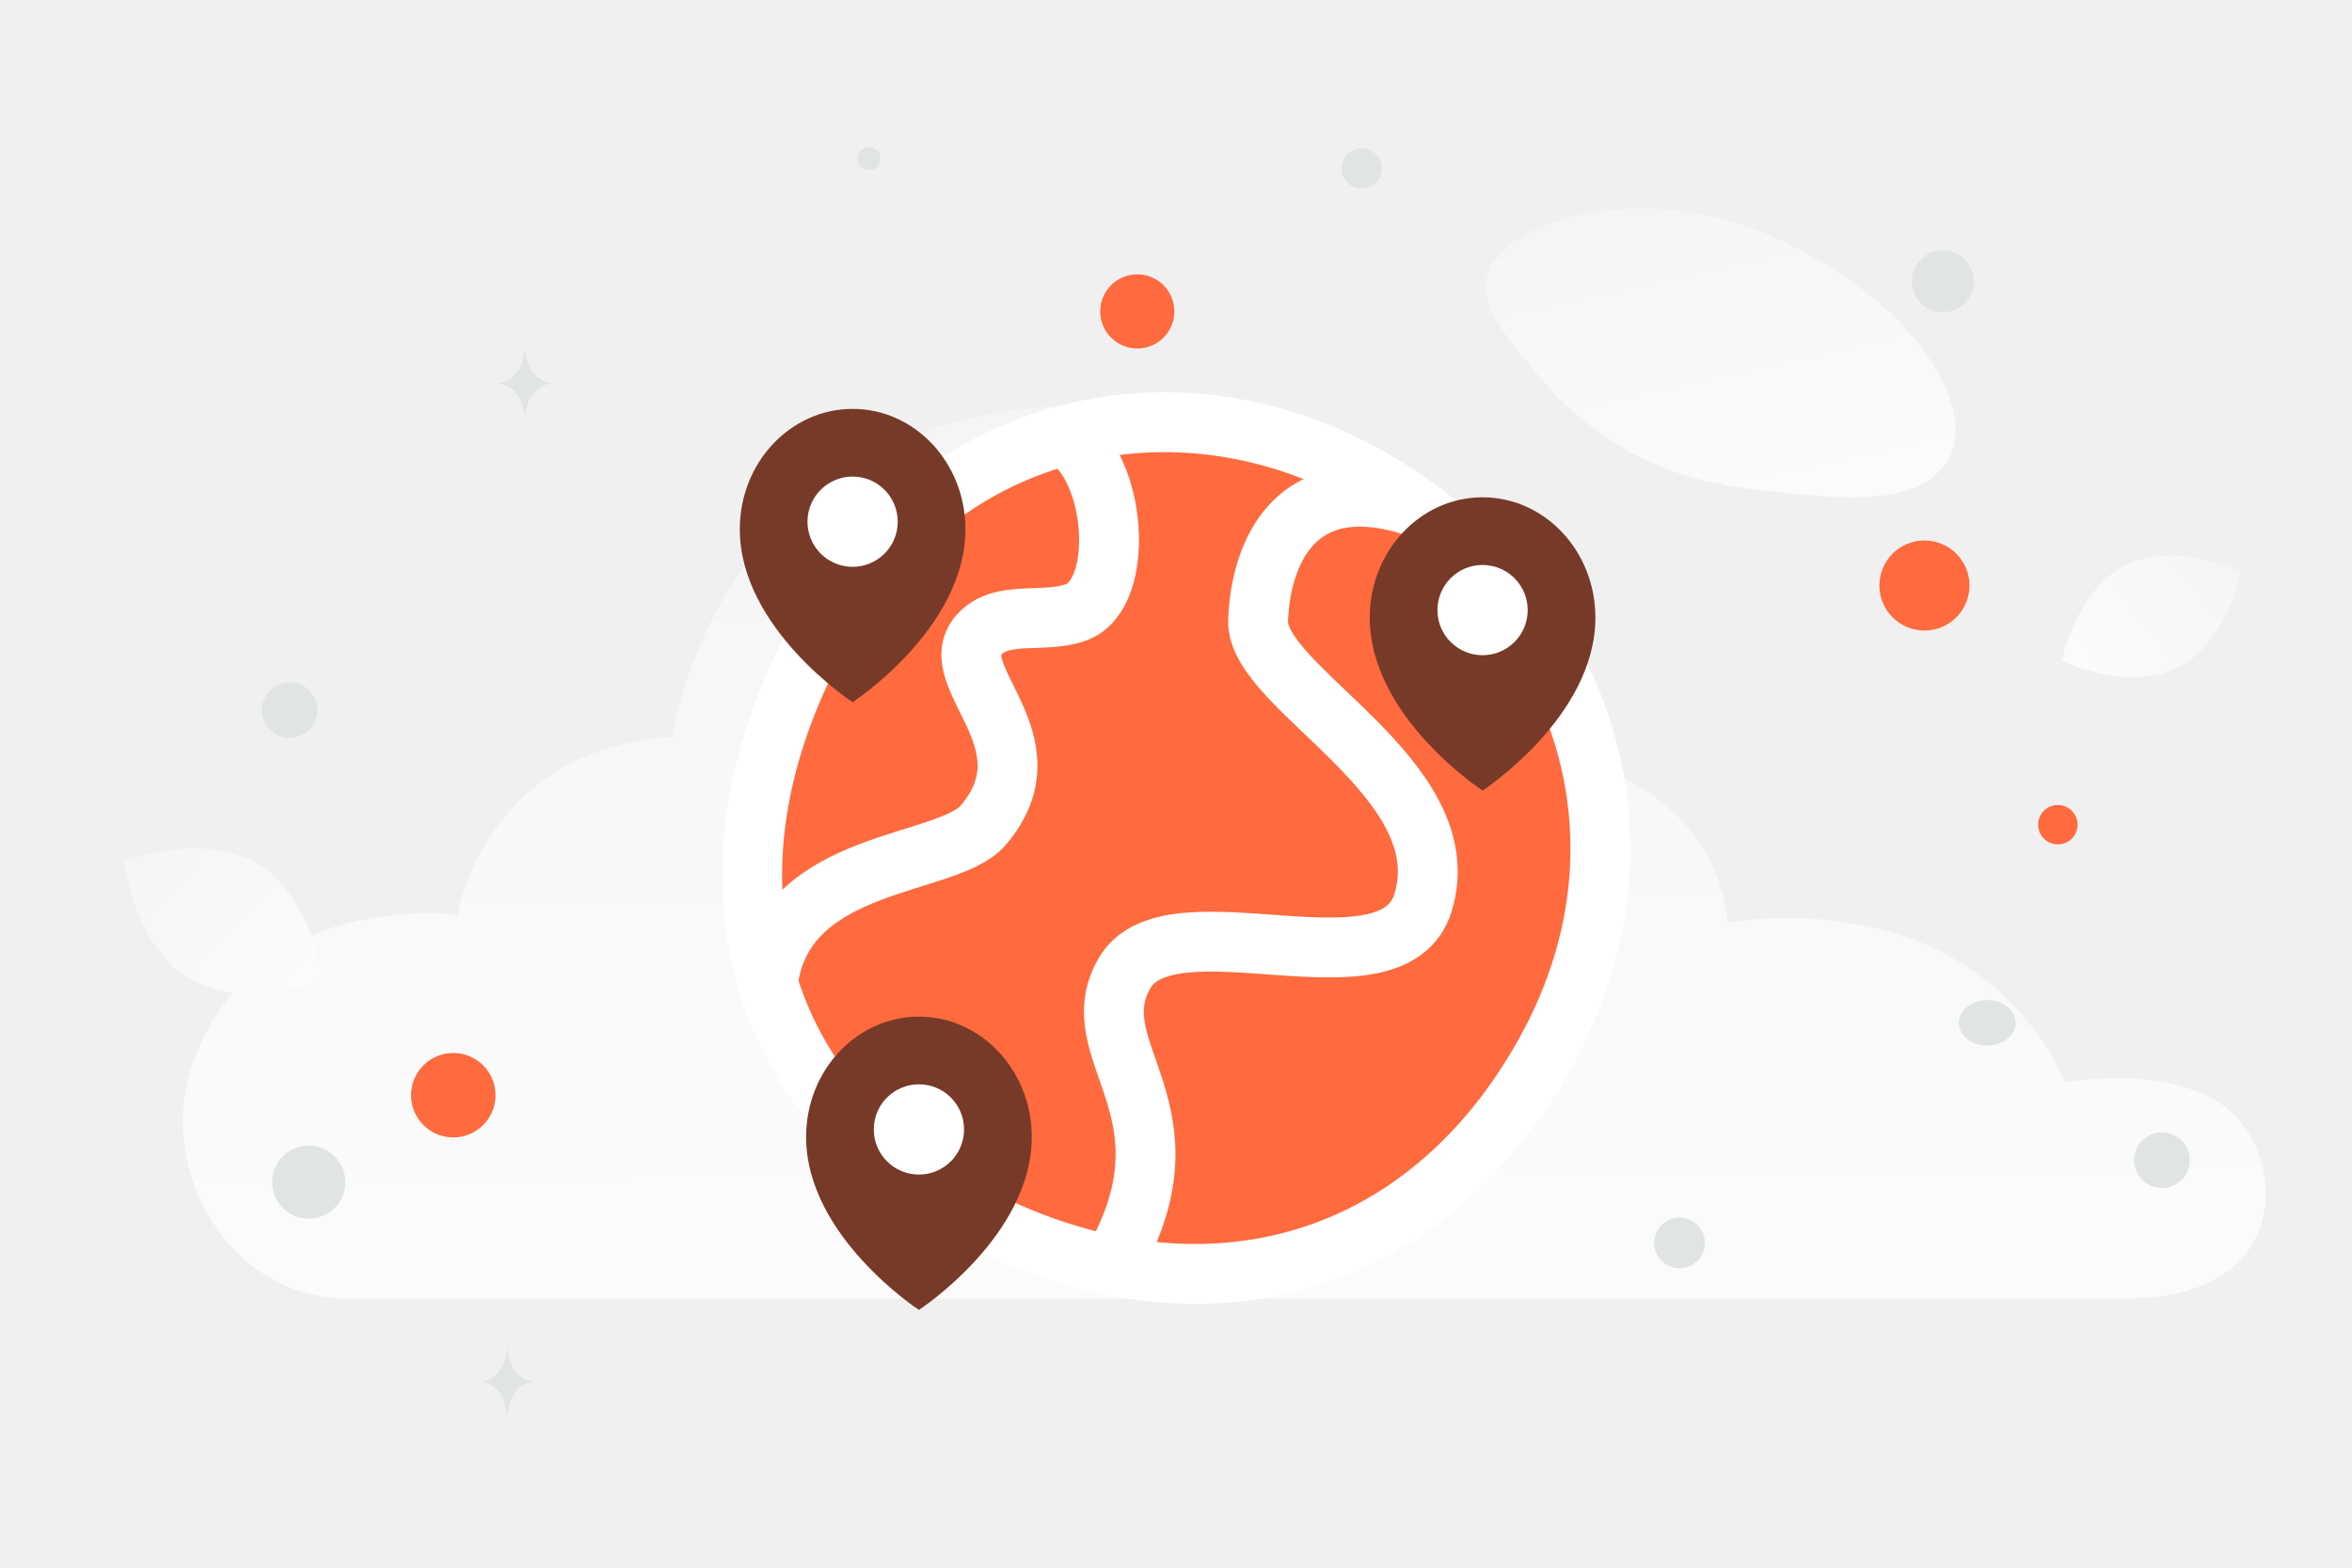
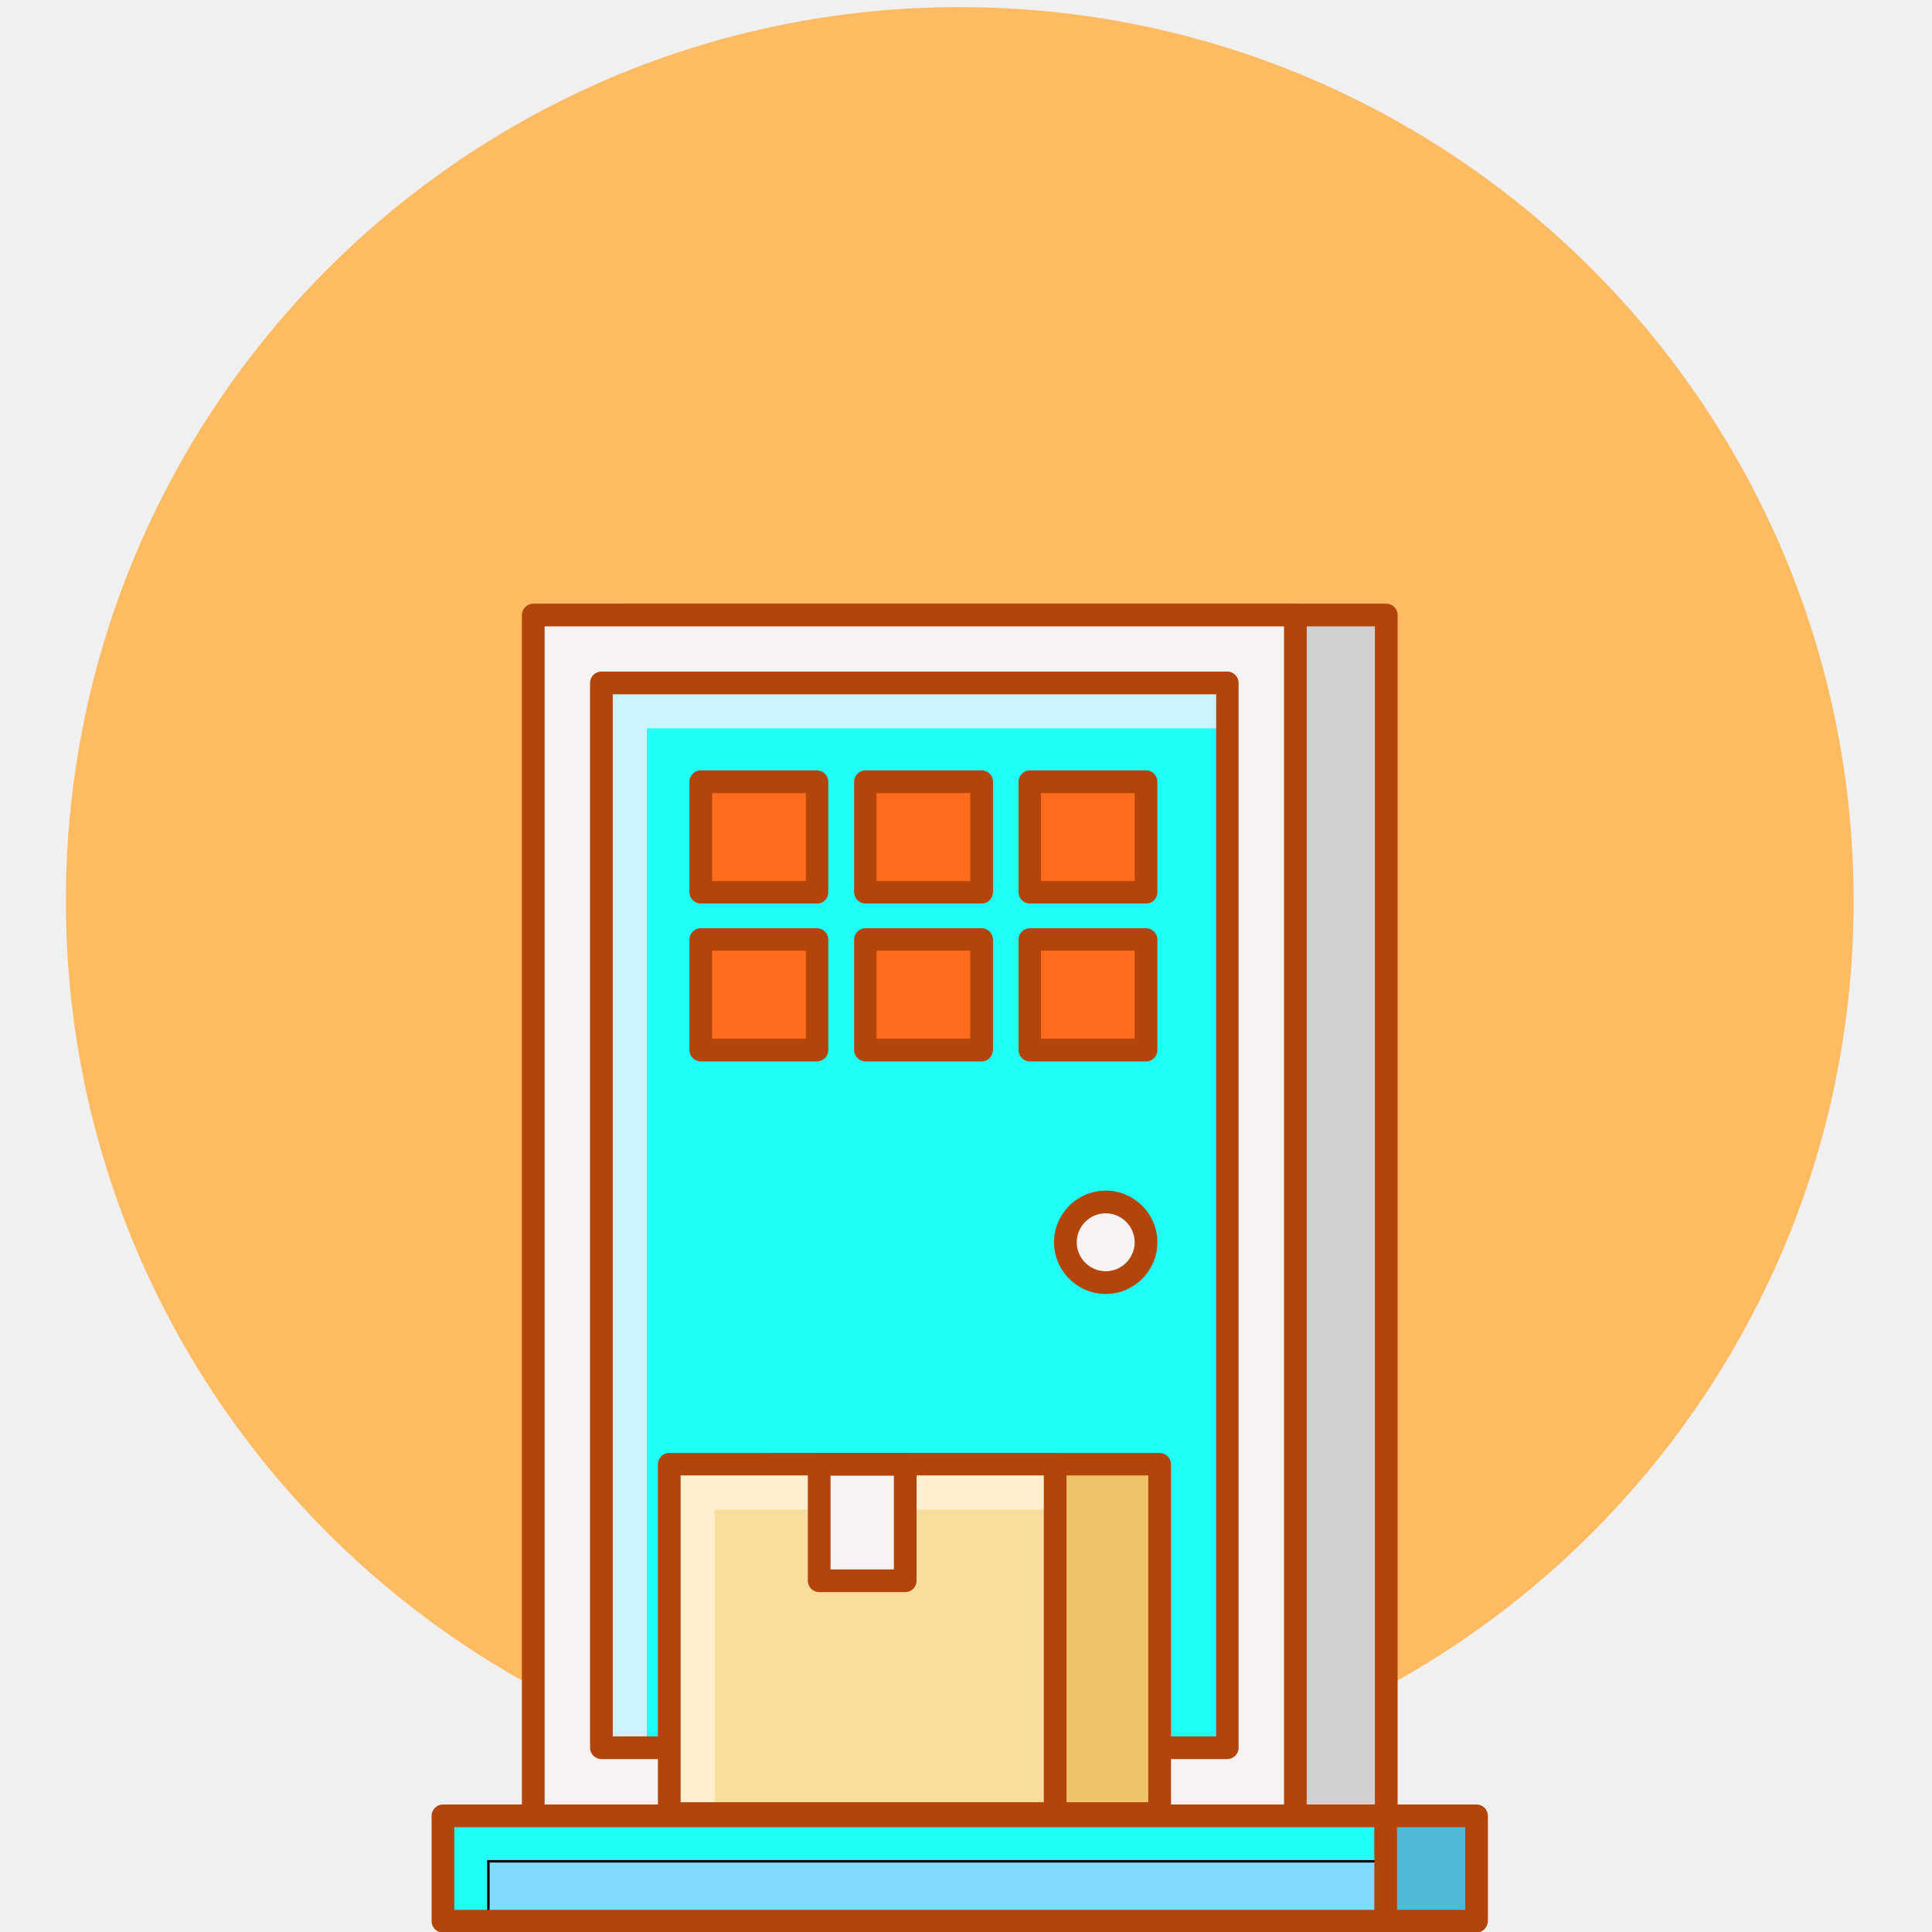
- <svg xmlns="http://www.w3.org/2000/svg" width="900" height="600" viewBox="0 0 900 600" fill="none">
-   <path fill="transparent" d="M0 0h900v600H0z" />
-   <path fill-rule="evenodd" clip-rule="evenodd" d="M132.875 497h680.692c63.896 0 60.964-53.046 40.093-71.53-21.392-18.944-63.659-11.26-63.659-11.26s-12.585-35.68-54.005-53.051c-36.638-15.365-75.02-8.054-75.02-8.054s0-24.487-23.459-44.767c-23.46-20.282-54.739-18.31-54.739-18.31S561.276 155 417.588 155c-143.687 0-160.303 127.14-160.303 127.14s-32.257 0-55.718 21.686c-23.459 21.683-26.391 46.32-26.391 46.32s-78.455-10.658-101.658 57.582C59.69 448.399 88.1 497 132.875 497z" fill="url(#a)" />
-   <path d="M312.063 245.54c-46.477 87.323-25.698 174.111 58.709 218.906 84.407 44.794 171.206 24.054 218.932-58.61 47.727-82.664 16.382-171.616-58.708-218.906-75.09-47.289-172.455-28.713-218.933 58.61z" fill="#ff6a3e" stroke="#fff" stroke-width="22.907" stroke-linecap="round" stroke-linejoin="round" />
-   <path d="M540.358 193.51c-44.83-13.981-57.997 18.095-58.941 44.001-.944 25.906 77.746 60.323 63.113 107.956-11.605 37.776-96.739-3.29-114.247 27.035-17.508 30.325 29.488 52.218-4.873 111.734" stroke="#fff" stroke-width="22.907" stroke-linejoin="round" />
-   <path d="M407.501 167.063c19.838 11.454 23.243 60.038 4.531 67.19-12.475 4.768-28.848-1.165-37.514 8.794-13.866 15.935 29.007 40.687 1.712 72.809-13.647 16.061-75.569 12.42-82.286 59.414" stroke="#fff" stroke-width="22.907" />
-   <path fill-rule="evenodd" clip-rule="evenodd" d="M369.426 202.539c0-25.428-19.328-46.042-43.172-46.042-23.843 0-43.171 20.614-43.171 46.042 0 38.046 43.171 66.205 43.171 66.205s43.172-28.159 43.172-66.205z" fill="#773A28" />
-   <path d="M326.255 182.401c-9.538 0-17.269 7.731-17.269 17.268s7.731 17.269 17.269 17.269c9.537 0 17.268-7.732 17.268-17.269 0-9.537-7.731-17.268-17.268-17.268z" fill="#fff" />
-   <path fill-rule="evenodd" clip-rule="evenodd" d="M610.483 236.371c0-25.428-19.329-46.041-43.172-46.041-23.843 0-43.172 20.613-43.172 46.041 0 38.047 43.172 66.205 43.172 66.205s43.172-28.158 43.172-66.205z" fill="#773A28" />
-   <path d="M567.311 216.233c-9.537 0-17.269 7.731-17.269 17.269 0 9.537 7.732 17.268 17.269 17.268 9.537 0 17.269-7.731 17.269-17.268 0-9.538-7.732-17.269-17.269-17.269z" fill="#fff" />
-   <path fill-rule="evenodd" clip-rule="evenodd" d="M394.801 435.137c0-25.428-19.329-46.041-43.172-46.041-23.843 0-43.172 20.613-43.172 46.041 0 38.047 43.172 66.205 43.172 66.205s43.172-28.158 43.172-66.205z" fill="#773A28" />
-   <path d="M351.629 414.999c-9.537 0-17.269 7.731-17.269 17.269 0 9.537 7.732 17.268 17.269 17.268 9.537 0 17.268-7.731 17.268-17.268 0-9.538-7.731-17.269-17.268-17.269z" fill="#fff" />
-   <path d="M746.004 174.911c-8.468 15.113-27.015 17.189-56.727 14.317-22.345-2.164-42.723-3.838-65.07-16.022-15.642-8.522-28.023-20.052-37.06-31.25-9.793-12.132-23.461-25.977-16.761-39.732 9.209-18.896 62.46-34.81 114.168-8.785 56.802 28.596 69.734 66.701 61.45 81.472z" fill="url(#b)" />
-   <path d="M833.08 255.612c-18.962 9.406-44.13-2.688-44.13-2.688s5.594-27.34 24.566-36.734c18.962-9.406 44.12 2.676 44.12 2.676s-5.594 27.34-24.556 36.746z" fill="url(#c)" />
-   <path d="M72.346 374.39c21.037 12.608 51.218.953 51.218.953s-3.946-32.093-24.996-44.687c-21.037-12.608-51.205-.967-51.205-.967s3.946 32.093 24.983 44.701z" fill="url(#d)" />
-   <circle cx="736.395" cy="224.093" r="17.237" transform="rotate(180 736.395 224.093)" fill="#ff6a3e" />
-   <circle cx="435.19" cy="119.19" r="14.19" transform="rotate(180 435.19 119.19)" fill="#ff6a3e" />
-   <circle r="16.16" transform="matrix(-1 0 0 1 173.449 419.164)" fill="#ff6a3e" />
-   <circle r="7.541" transform="matrix(-1 0 0 1 787.441 315.635)" fill="#ff6a3e" />
-   <circle r="9.696" transform="matrix(-1 0 0 1 642.696 475.696)" fill="#E1E4E5" />
-   <circle r="14.005" transform="matrix(-1 0 0 1 118.145 452.442)" fill="#E1E4E5" />
-   <circle r="10.659" transform="matrix(-1 0 0 1 827.258 444.034)" fill="#E1E4E5" />
-   <circle r="11.851" transform="matrix(-1 0 0 1 743.432 107.671)" fill="#E1E4E5" />
-   <circle r="10.642" transform="scale(1 -1) rotate(-75 -121.669 -208.115)" fill="#E1E4E5" />
-   <circle r="4.429" transform="matrix(-1 0 0 1 332.556 60.695)" fill="#E1E4E5" />
-   <ellipse rx="10.89" ry="8.712" transform="matrix(-1 0 0 1 760.419 391.468)" fill="#E1E4E5" />
-   <circle r="7.704" transform="scale(1 -1) rotate(-75 218.54 -371.744)" fill="#E1E4E5" />
-   <path d="M200.786 133.459h.155c.919 13.016 10.599 13.216 10.599 13.216s-10.675.209-10.675 15.248c0-15.039-10.674-15.248-10.674-15.248s9.676-.2 10.595-13.216zm-6.75 382.171h.149c.882 12.978 10.175 13.177 10.175 13.177s-10.248.208-10.248 15.203c0-14.995-10.248-15.203-10.248-15.203s9.29-.199 10.172-13.177z" fill="#E1E4E5" />
-   <defs>
-     <linearGradient id="a" x1="485.494" y1="688.745" x2="480.968" y2="-217.138" gradientUnits="userSpaceOnUse">
-       <stop stop-color="#fff" />
-       <stop offset="1" stop-color="#EEE" />
-     </linearGradient>
-     <linearGradient id="b" x1="688.957" y1="272.858" x2="613.478" y2="-66.311" gradientUnits="userSpaceOnUse">
-       <stop stop-color="#fff" />
-       <stop offset="1" stop-color="#EEE" />
-     </linearGradient>
-     <linearGradient id="c" x1="760.263" y1="284.953" x2="916.664" y2="161.239" gradientUnits="userSpaceOnUse">
-       <stop stop-color="#fff" />
-       <stop offset="1" stop-color="#EEE" />
-     </linearGradient>
-     <linearGradient id="d" x1="153.753" y1="414.975" x2="-15.517" y2="257.701" gradientUnits="userSpaceOnUse">
-       <stop stop-color="#fff" />
-       <stop offset="1" stop-color="#EEE" />
-     </linearGradient>
-   </defs>
+ <svg xmlns="http://www.w3.org/2000/svg" version="1.1" id="레이어_1" x="0px" y="0px" viewBox="0 0 680.4 680.4" style="enable-background:new 0 0 680.4 680.4;" xml:space="preserve">
+   <style type="text/css">
+ 	.st0{fill:#FFBB61;}
+ 	.st1{fill:#D1D1D1;}
+ 	.st2{fill:#B3450B;}
+ 	.st3{fill:#F8F3F3;}
+ 	.st4{fill:#1FFFF7;stroke:#000000;stroke-width:0.866;stroke-miterlimit:10;}
+ 	.st5{fill:#CAF4FF;}
+ 	.st6{fill:#EFC36A;}
+ 	.st7{fill:#F9DD9D;}
+ 	.st8{fill:#FFEECF;}
+ 	.st9{fill:#FF6C1E;stroke:#000000;stroke-width:0.866;stroke-miterlimit:10;}
+ 	.st10{fill:#52B8D9;}
+ 	.st11{fill:#82D9FF;}
+ </style>
+   <circle class="st0" cx="338" cy="317.3" r="314.8" />
+   <path class="st1" d="M219.8,216.6h268.4v422.9H219.8V216.6z" />
+   <path class="st2" d="M488.2,643.5H219.8c-2.2,0-4-1.8-4-4V216.6c0-2.2,1.8-4,4-4h268.4c2.2,0,4,1.8,4,4v422.9  C492.2,641.7,490.4,643.5,488.2,643.5z M223.8,635.5h260.4V220.6H223.8V635.5z" />
+   <path class="st3" d="M187.8,216.6h268.4v422.9H187.8V216.6z" />
+   <path class="st2" d="M456.2,643.5H187.8c-2.2,0-4-1.8-4-4V216.6c0-2.2,1.8-4,4-4h268.4c2.2,0,4,1.8,4,4v422.9  C460.2,641.7,458.4,643.5,456.2,643.5z M191.8,635.5h260.4V220.6H191.8V635.5z" />
+   <path class="st4" d="M211.8,615.5h220.4v-375H211.8V615.5z" />
+   <path class="st5" d="M227.8,256.5h204.5v-16H211.8v375h16V256.5z" />
+   <path class="st2" d="M432.2,619.5H211.8c-2.2,0-4-1.8-4-4v-375c0-2.2,1.8-4,4-4h220.4c2.2,0,4,1.8,4,4v375  C436.2,617.7,434.4,619.5,432.2,619.5z M215.8,611.5h212.5v-367H215.8V611.5z" />
+   <path class="st6" d="M272.5,515.7h135.9v123H272.5V515.7z" />
+   <path class="st2" d="M408.3,642.7H272.5c-2.2,0-4-1.8-4-4V515.7c0-2.2,1.8-4,4-4h135.9c2.2,0,4,1.8,4,4v123  C412.3,640.9,410.6,642.7,408.3,642.7z M276.5,634.7h127.9V519.6H276.5V634.7z" />
+   <path class="st7" d="M235.7,515.7h135.8v123H235.7V515.7z" />
+   <path class="st8" d="M251.7,531.6h119.9v-16H235.7v123h16V531.6z" />
+   <path class="st2" d="M371.5,642.7H235.7c-2.2,0-4-1.8-4-4V515.7c0-2.2,1.8-4,4-4h135.9c2.2,0,4,1.8,4,4v123  C375.5,640.9,373.8,642.7,371.5,642.7z M239.7,634.7h127.9V519.6H239.7V634.7z" />
+   <path class="st3" d="M288.5,515.7h30.3v41h-30.3V515.7z" />
+   <path class="st2" d="M318.8,560.7h-30.3c-2.2,0-4-1.8-4-4v-41c0-2.2,1.8-4,4-4h30.3c2.2,0,4,1.8,4,4v41  C322.8,558.9,321,560.7,318.8,560.7z M292.5,552.7h22.3v-33h-22.3V552.7z" />
+   <path class="st9" d="M246.8,275.3h40.9v38.9h-40.9V275.3z" />
+   <path class="st9" d="M304.7,275.3h40.9v38.9h-40.9V275.3z" />
+   <path class="st9" d="M362.6,275.3h40.9v38.9h-40.9V275.3z" />
+   <path class="st9" d="M246.8,330.9h40.9v38.9h-40.9V330.9z" />
+   <path class="st9" d="M304.7,330.9h40.9v38.9h-40.9V330.9z" />
+   <path class="st9" d="M362.6,330.9h40.9v38.9h-40.9V330.9z" />
+   <g>
+     <path class="st2" d="M287.7,318.2h-40.9c-2.2,0-4-1.8-4-4v-38.9c0-2.2,1.8-4,4-4h40.9c2.2,0,4,1.8,4,4v38.9   C291.7,316.5,289.9,318.2,287.7,318.2z M250.8,310.3h33v-31h-33V310.3z" />
+     <path class="st2" d="M345.7,318.2h-40.9c-2.2,0-4-1.8-4-4v-38.9c0-2.2,1.8-4,4-4h40.9c2.2,0,4,1.8,4,4v38.9   C349.6,316.5,347.9,318.2,345.7,318.2z M308.7,310.3h33v-31h-33V310.3z" />
+     <path class="st2" d="M403.6,318.2h-40.9c-2.2,0-4-1.8-4-4v-38.9c0-2.2,1.8-4,4-4h40.9c2.2,0,4,1.8,4,4v38.9   C407.6,316.5,405.8,318.2,403.6,318.2z M366.6,310.3h33v-31h-33V310.3z" />
+     <path class="st2" d="M287.7,373.8h-40.9c-2.2,0-4-1.8-4-4v-38.9c0-2.2,1.8-4,4-4h40.9c2.2,0,4,1.8,4,4v38.9   C291.7,372,289.9,373.8,287.7,373.8z M250.8,365.8h33v-31h-33V365.8z" />
+     <path class="st2" d="M345.7,373.8h-40.9c-2.2,0-4-1.8-4-4v-38.9c0-2.2,1.8-4,4-4h40.9c2.2,0,4,1.8,4,4v38.9   C349.6,372,347.9,373.8,345.7,373.8z M308.7,365.8h33v-31h-33V365.8z" />
+     <path class="st2" d="M403.6,373.8h-40.9c-2.2,0-4-1.8-4-4v-38.9c0-2.2,1.8-4,4-4h40.9c2.2,0,4,1.8,4,4v38.9   C407.6,372,405.8,373.8,403.6,373.8z M366.6,365.8h33v-31h-33V365.8z" />
+   </g>
+   <path class="st10" d="M188,639.5h331.9v37.1H188V639.5z" />
+   <path class="st2" d="M519.9,680.6H188c-2.2,0-4-1.8-4-4v-37.1c0-2.2,1.8-4,4-4H520c2.2,0,4,1.8,4,4v37.1  C523.9,678.8,522.2,680.6,519.9,680.6z M192,672.6h324v-29.1H192V672.6z" />
+   <path class="st11" d="M156,639.5H488v37.1H156V639.5z" />
+   <path class="st4" d="M172,655.5h316v-16H156v37.1h16V655.5z" />
+   <path class="st2" d="M488,680.6H156c-2.2,0-4-1.8-4-4v-37.1c0-2.2,1.8-4,4-4H488c2.2,0,4,1.8,4,4v37.1  C492,678.8,490.2,680.6,488,680.6z M160,672.6h324v-29.1H160V672.6z" />
+   <path class="st3" d="M403.6,437.5c0,7.8-6.4,14.2-14.2,14.2c-7.8,0-14.2-6.4-14.2-14.2c0-7.8,6.4-14.2,14.2-14.2  C397.2,423.3,403.6,429.7,403.6,437.5z" />
+   <path class="st2" d="M389.4,455.7c-10,0-18.2-8.2-18.2-18.2c0-10,8.2-18.2,18.2-18.2c10,0,18.2,8.2,18.2,18.2  C407.6,447.5,399.4,455.7,389.4,455.7z M389.4,427.3c-5.6,0-10.2,4.6-10.2,10.2c0,5.6,4.6,10.2,10.2,10.2c5.6,0,10.2-4.6,10.2-10.2  C399.6,431.9,395,427.3,389.4,427.3z" />
</svg>
